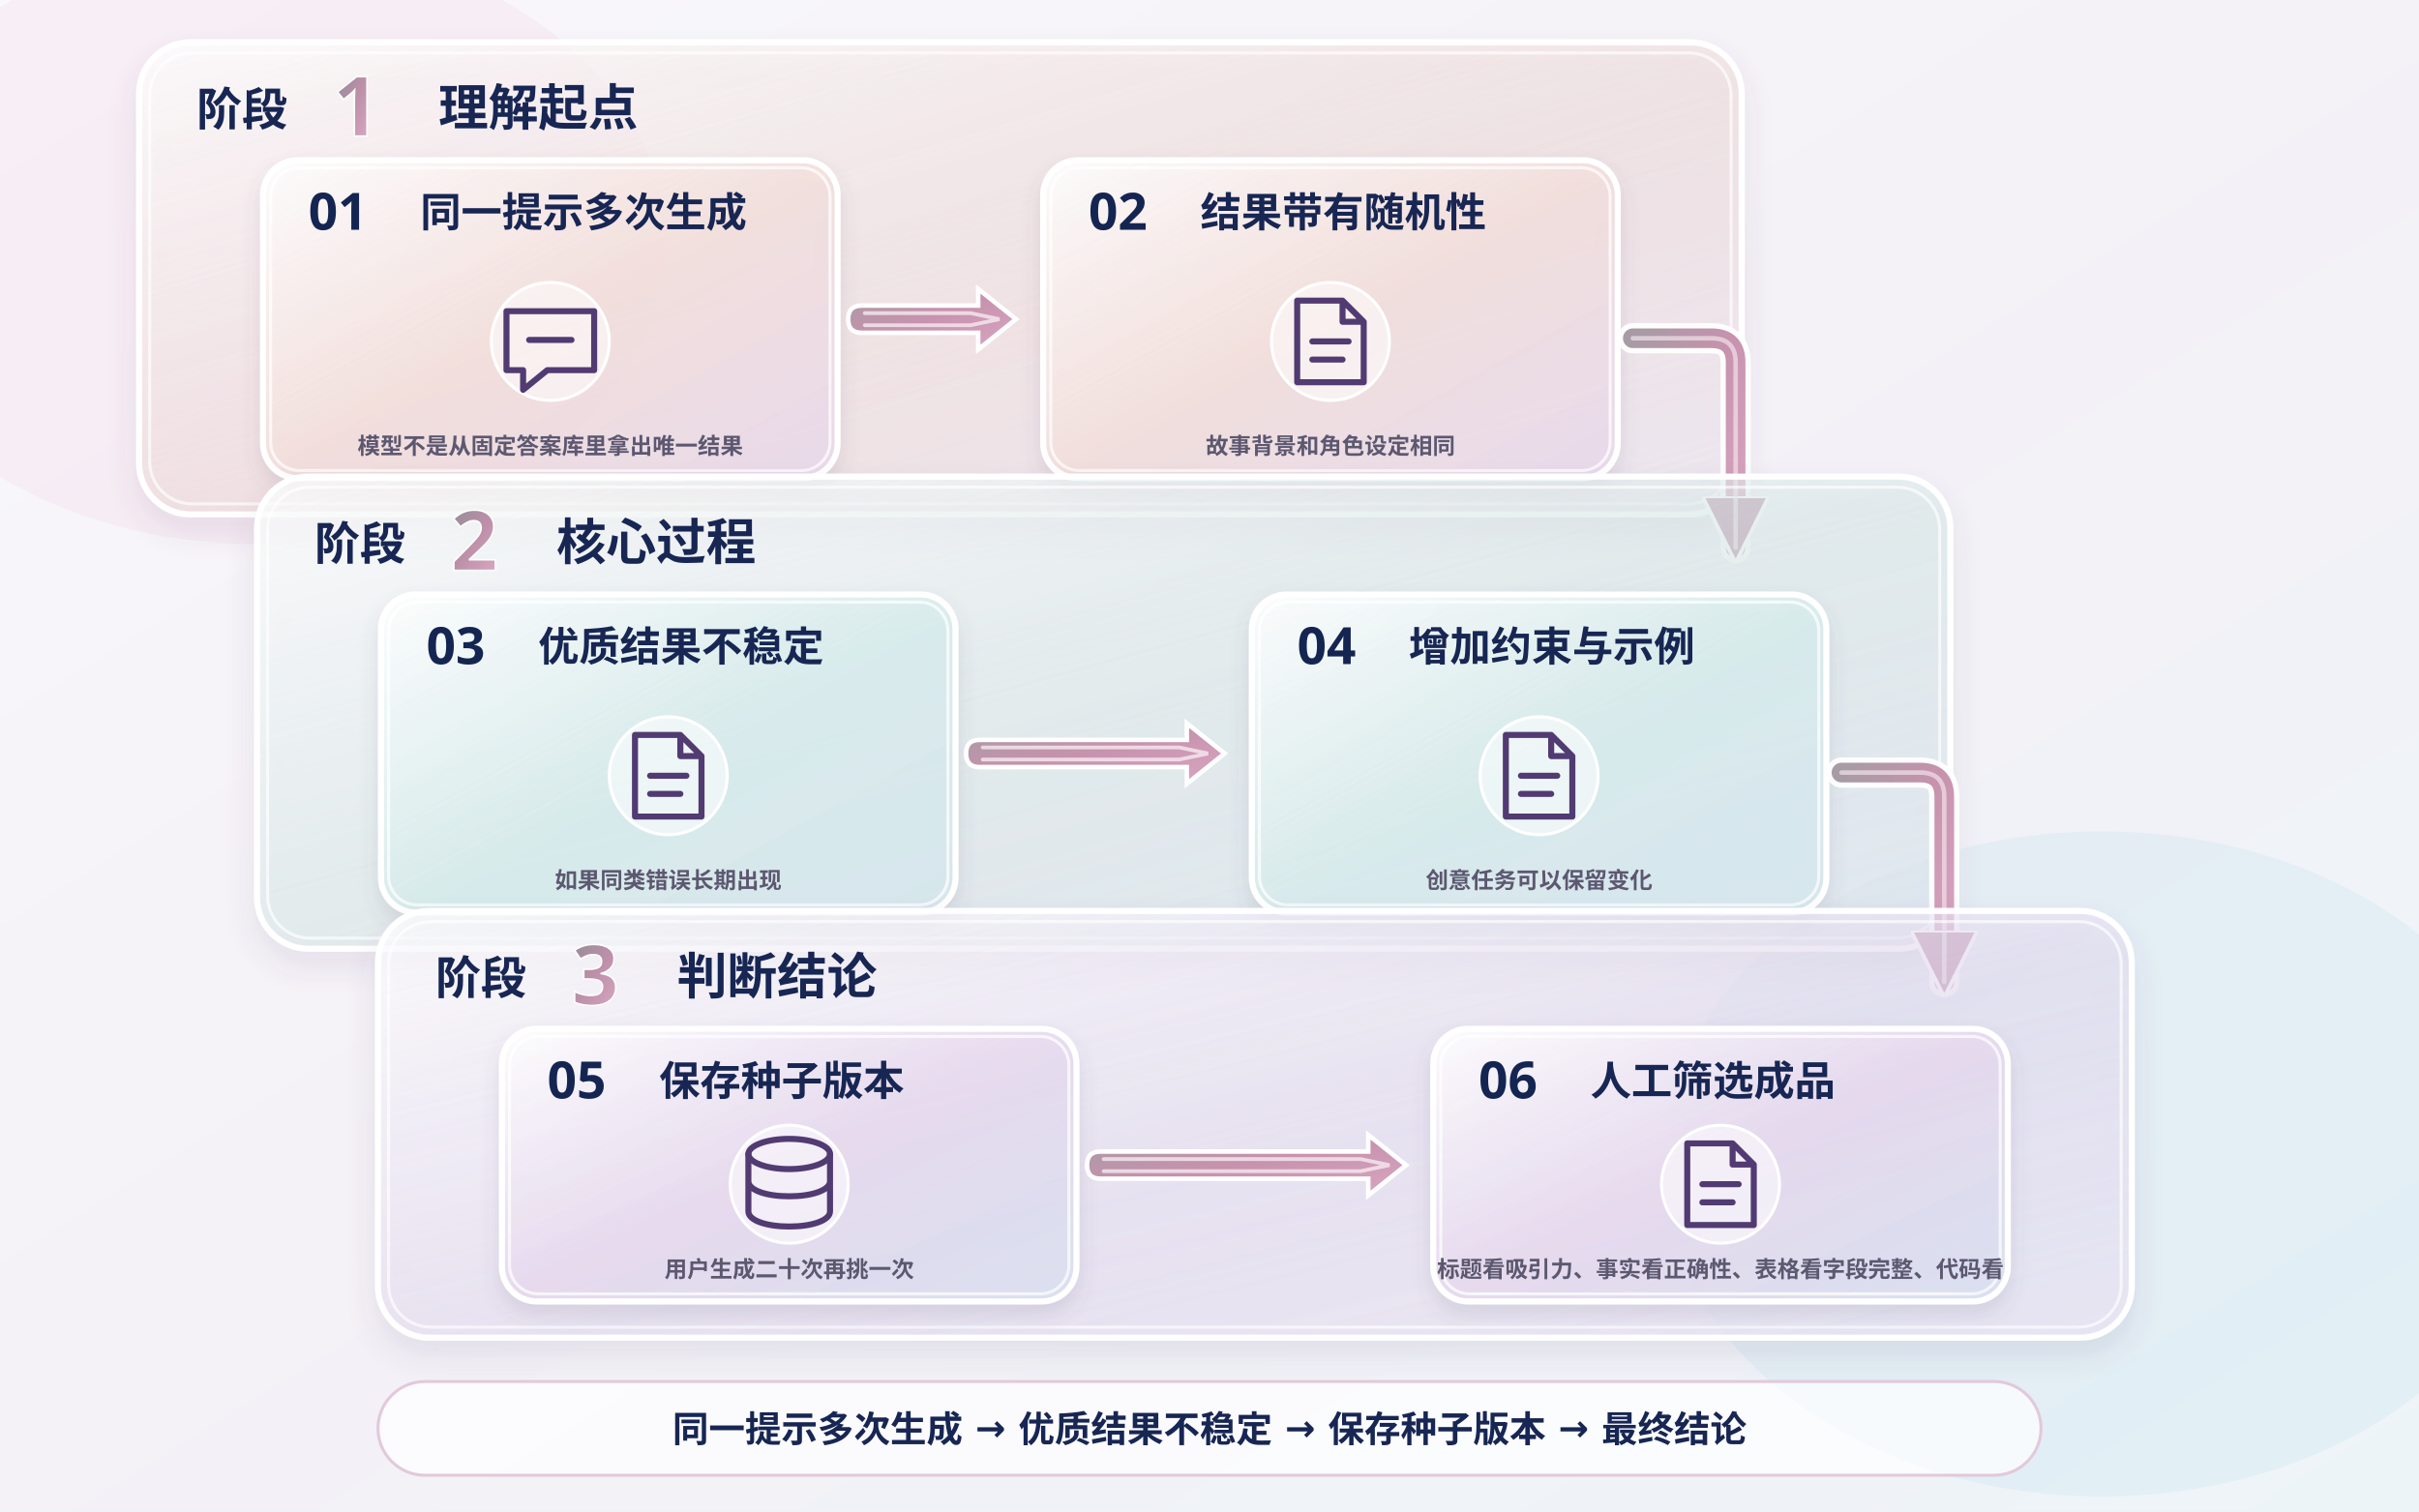
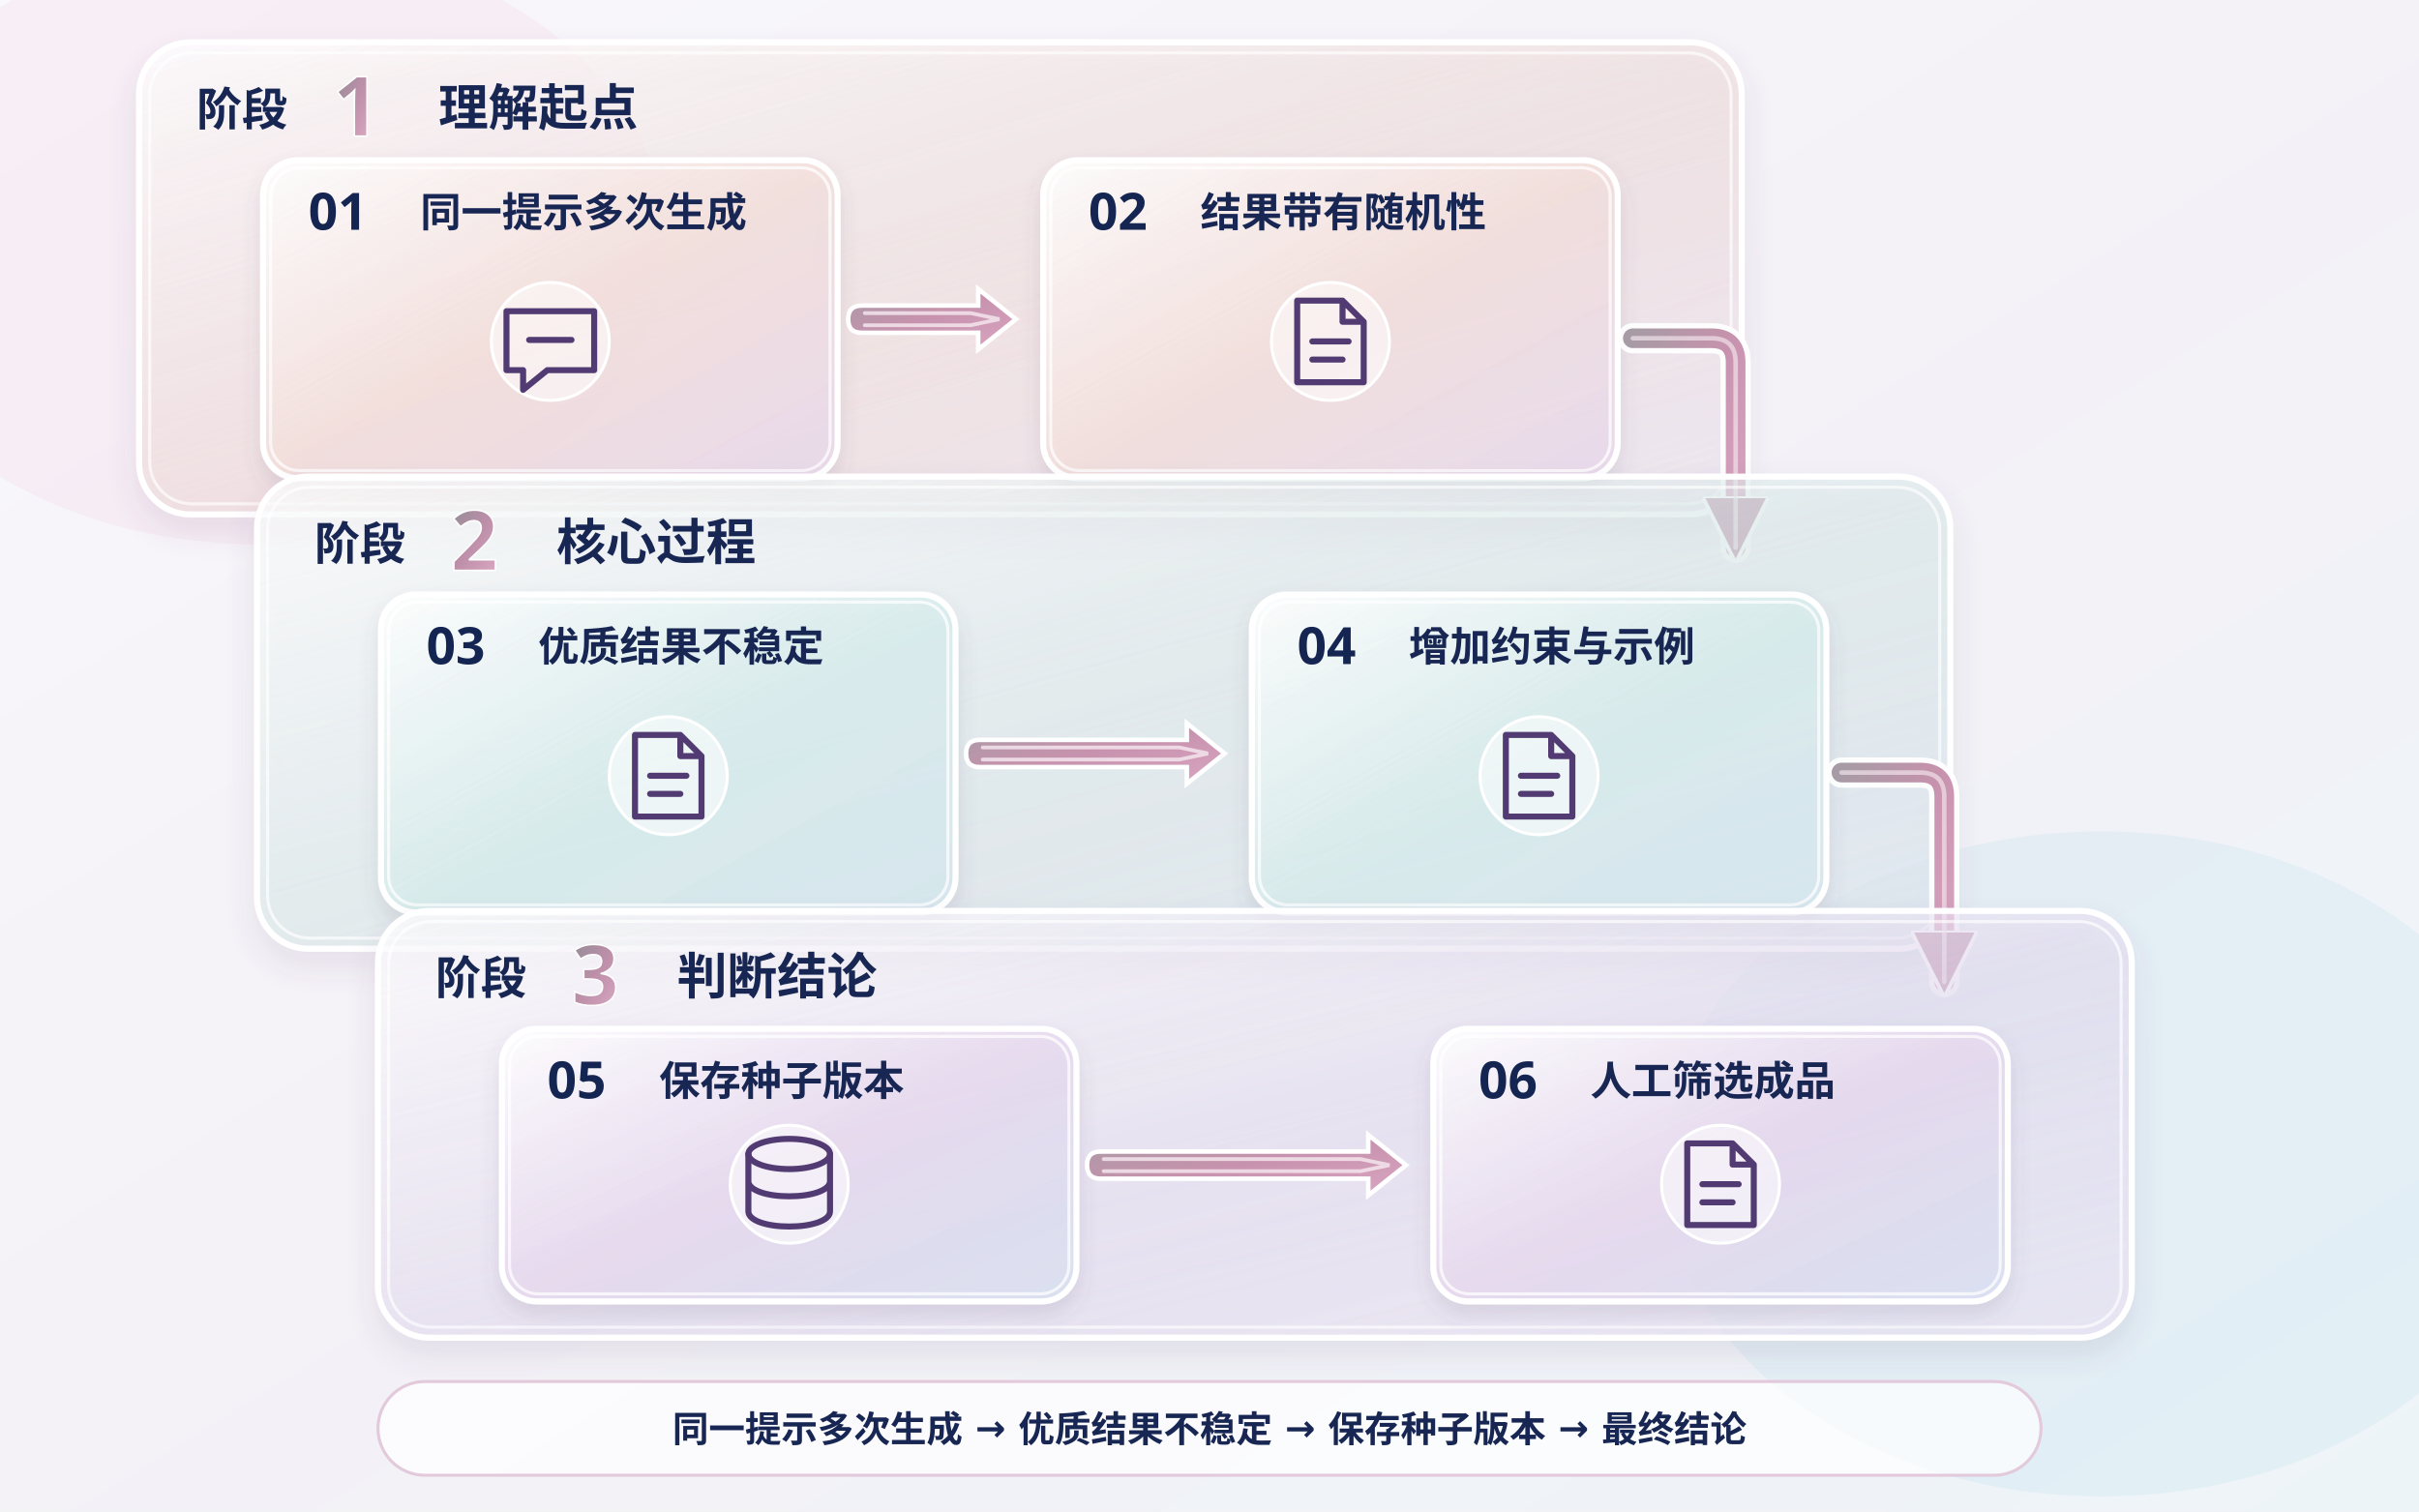
<svg xmlns="http://www.w3.org/2000/svg" width="1600" height="1000" viewBox="0 0 1600 1000">
  <defs>
    <linearGradient id="bg" x1="0" y1="0" x2="1" y2="1">
      <stop stop-color="#f9f8fb" />
      <stop offset=".48" stop-color="#f4f1f7" />
      <stop offset="1" stop-color="#edf4f8" />
    </linearGradient>
    <linearGradient id="stageWarm" x1="0" y1="0" x2="1" y2="1">
      <stop stop-color="#fff" stop-opacity=".76" />
      <stop offset=".55" stop-color="#f0d9d6" stop-opacity=".48" />
      <stop offset="1" stop-color="#eee7f3" stop-opacity=".66" />
    </linearGradient>
    <linearGradient id="stageCool" x1="0" y1="0" x2="1" y2="1">
      <stop stop-color="#fff" stop-opacity=".77" />
      <stop offset=".55" stop-color="#d8e9e8" stop-opacity=".54" />
      <stop offset="1" stop-color="#e0e6f2" stop-opacity=".65" />
    </linearGradient>
    <linearGradient id="stageViolet" x1="0" y1="0" x2="1" y2="1">
      <stop stop-color="#fff" stop-opacity=".78" />
      <stop offset=".55" stop-color="#e5ddf1" stop-opacity=".58" />
      <stop offset="1" stop-color="#ece5f5" stop-opacity=".68" />
    </linearGradient>
    <linearGradient id="cardWarm" x1="0" y1="0" x2="1" y2="1">
      <stop stop-color="#fff" stop-opacity=".91" />
      <stop offset=".5" stop-color="#f6e1dd" stop-opacity=".75" />
      <stop offset="1" stop-color="#e9d8ee" stop-opacity=".78" />
    </linearGradient>
    <linearGradient id="cardMint" x1="0" y1="0" x2="1" y2="1">
      <stop stop-color="#fff" stop-opacity=".92" />
      <stop offset=".5" stop-color="#d9eeee" stop-opacity=".77" />
      <stop offset="1" stop-color="#d8e8f1" stop-opacity=".78" />
    </linearGradient>
    <linearGradient id="cardViolet" x1="0" y1="0" x2="1" y2="1">
      <stop stop-color="#fff" stop-opacity=".92" />
      <stop offset=".5" stop-color="#e8daf0" stop-opacity=".78" />
      <stop offset="1" stop-color="#d9e2f3" stop-opacity=".8" />
    </linearGradient>
    <linearGradient id="arrowGrad" x1="0" y1="0" x2="1" y2="1">
      <stop stop-color="#a79ba5" />
      <stop offset=".48" stop-color="#c792ad" />
      <stop offset="1" stop-color="#d9a6c2" />
    </linearGradient>
    <linearGradient id="numberGrad" x1="0" y1="0" x2="1" y2="1">
      <stop stop-color="#978d98" />
      <stop offset=".5" stop-color="#bd8fa9" />
      <stop offset="1" stop-color="#d7a5bf" />
    </linearGradient>
    <filter id="stageShadow" x="-20%" y="-20%" width="140%" height="150%">
      <feDropShadow dx="0" dy="10" stdDeviation="9" flood-color="#5f5674" flood-opacity=".16" />
    </filter>
    <filter id="shadow" x="-20%" y="-20%" width="140%" height="150%">
      <feDropShadow dx="0" dy="7" stdDeviation="6" flood-color="#665875" flood-opacity=".16" />
    </filter>
    <marker id="arrow" markerUnits="userSpaceOnUse" markerWidth="44" markerHeight="44" refX="34" refY="22" orient="auto">
      <path d="M0 0L44 22L0 44Z" fill="#bd91aa" stroke="#fff" stroke-width="2.5" />
    </marker>
  </defs>
  <rect width="1600" height="1000" fill="url(#bg)" />
  <ellipse cx="170" cy="160" rx="270" ry="200" fill="#eeb9d0" opacity=".14" />
  <ellipse cx="1390" cy="770" rx="290" ry="220" fill="#9acfe4" opacity=".14" />
  <g filter="url(#stageShadow)">
    <rect x="92" y="28.0" width="1060" height="312.333" rx="34" fill="url(#stageWarm)" stroke="#fff" stroke-width="4" />
    <rect x="99" y="35.0" width="1046" height="298.333" rx="28" fill="none" stroke="#fff" stroke-opacity=".66" stroke-width="2" />
  </g>
  <text x="130" y="83.0" text-anchor="start" font-family="Noto Sans SC, Microsoft YaHei, sans-serif" font-size="30" font-weight="850" fill="#172653">阶段</text>
  <text x="220" y="90.0" font-family="Noto Sans SC, Microsoft YaHei, sans-serif" font-size="55" font-weight="950" fill="url(#numberGrad)" stroke="#fff" stroke-width="1">1</text>
  <text x="290" y="83.0" text-anchor="start" font-family="Noto Sans SC, Microsoft YaHei, sans-serif" font-size="33" font-weight="900" fill="#172653">理解起点</text>
  <g filter="url(#shadow)">
    <rect x="174" y="106.0" width="380" height="210.333" rx="23" fill="url(#cardWarm)" stroke="#fff" stroke-width="4" />
    <rect x="179" y="111.0" width="370" height="200.333" rx="19" fill="none" stroke="#fff" stroke-opacity=".72" stroke-width="2" />
  </g>
  <text x="204" y="152.0" text-anchor="start" font-family="Noto Sans SC, Microsoft YaHei, sans-serif" font-size="34" font-weight="900" fill="#142552">01</text>
  <text x="278" y="150.0" text-anchor="start" font-family="Noto Sans SC, Microsoft YaHei, sans-serif" font-size="27" font-weight="850" fill="#172653">同一提示多次生成</text>
  <circle cx="364.0" cy="225.89" r="39" fill="#fff" fill-opacity=".54" stroke="#fff" stroke-width="2" />
  <path d="M335.0,205.89h58v39h-31l-16,13v-13h-11z M350.0,224.89h28" fill="none" stroke="#513b72" stroke-width="4" stroke-linecap="round" stroke-linejoin="round" />
-   <text x="364.0" y="300.333" text-anchor="middle" font-family="Noto Sans SC, Microsoft YaHei, sans-serif" font-size="15" font-weight="580" fill="#5c5870">模型不是从固定答案库里拿出唯一结果</text>
  <g filter="url(#shadow)">
    <rect x="690" y="106.0" width="380" height="210.333" rx="23" fill="url(#cardWarm)" stroke="#fff" stroke-width="4" />
    <rect x="695" y="111.0" width="370" height="200.333" rx="19" fill="none" stroke="#fff" stroke-opacity=".72" stroke-width="2" />
  </g>
  <text x="720" y="152.0" text-anchor="start" font-family="Noto Sans SC, Microsoft YaHei, sans-serif" font-size="34" font-weight="900" fill="#142552">02</text>
  <text x="794" y="150.0" text-anchor="start" font-family="Noto Sans SC, Microsoft YaHei, sans-serif" font-size="27" font-weight="850" fill="#172653">结果带有随机性</text>
  <circle cx="880.0" cy="225.89" r="39" fill="#fff" fill-opacity=".54" stroke="#fff" stroke-width="2" />
  <path d="M858.0,198.89h30l14,14v40h-44z M888.0,198.89v14h14 M868.0,225.89h24 M868.0,237.89h20" fill="none" stroke="#513b72" stroke-width="4" stroke-linecap="round" stroke-linejoin="round" />
-   <text x="880.0" y="300.333" text-anchor="middle" font-family="Noto Sans SC, Microsoft YaHei, sans-serif" font-size="15" font-weight="580" fill="#5c5870">故事背景和角色设定相同</text>
  <g>
    <path d="M570 202.167 H647 V191.167 L672 211.167 L647 231.167 V220.167 H570         Q561 220.167 561 211.167 Q561 202.167 570 202.167 Z" fill="url(#arrowGrad)" stroke="#fff" stroke-width="3" />
    <path d="M572 207.167 H642 L661 211.167 L642 215.167 H572" fill="none" stroke="#f5e8ef" stroke-opacity=".82" stroke-width="2.5" stroke-linecap="round" />
  </g>
  <g>
    <path d="M1080 223.787 H1132 Q1148 223.787 1148 239.787 V362.333" fill="none" stroke="#fff" stroke-opacity=".92" stroke-width="20" stroke-linecap="round" stroke-linejoin="round" />
    <path d="M1080 223.787 H1132 Q1148 223.787 1148 239.787 V362.333" fill="none" stroke="url(#arrowGrad)" stroke-width="13" stroke-linecap="round" stroke-linejoin="round" marker-end="url(#arrow)" />
    <path d="M1080 223.787 H1132 Q1148 223.787 1148 239.787 V362.333" fill="none" stroke="#f5e8ef" stroke-opacity=".64" stroke-width="3" stroke-linecap="round" stroke-linejoin="round" />
  </g>
  <g filter="url(#stageShadow)">
    <rect x="170" y="315.333" width="1120" height="312.333" rx="34" fill="url(#stageCool)" stroke="#fff" stroke-width="4" />
    <rect x="177" y="322.333" width="1106" height="298.333" rx="28" fill="none" stroke="#fff" stroke-opacity=".66" stroke-width="2" />
  </g>
  <text x="208" y="370.333" text-anchor="start" font-family="Noto Sans SC, Microsoft YaHei, sans-serif" font-size="30" font-weight="850" fill="#172653">阶段</text>
  <text x="298" y="377.333" font-family="Noto Sans SC, Microsoft YaHei, sans-serif" font-size="55" font-weight="950" fill="url(#numberGrad)" stroke="#fff" stroke-width="1">2</text>
  <text x="368" y="370.333" text-anchor="start" font-family="Noto Sans SC, Microsoft YaHei, sans-serif" font-size="33" font-weight="900" fill="#172653">核心过程</text>
  <g filter="url(#shadow)">
    <rect x="252" y="393.333" width="380" height="210.333" rx="23" fill="url(#cardMint)" stroke="#fff" stroke-width="4" />
    <rect x="257" y="398.333" width="370" height="200.333" rx="19" fill="none" stroke="#fff" stroke-opacity=".72" stroke-width="2" />
  </g>
  <text x="282" y="439.333" text-anchor="start" font-family="Noto Sans SC, Microsoft YaHei, sans-serif" font-size="34" font-weight="900" fill="#142552">03</text>
  <text x="356" y="437.333" text-anchor="start" font-family="Noto Sans SC, Microsoft YaHei, sans-serif" font-size="27" font-weight="850" fill="#172653">优质结果不稳定</text>
  <circle cx="442.0" cy="513.223" r="39" fill="#fff" fill-opacity=".54" stroke="#fff" stroke-width="2" />
  <path d="M420.0,486.223h30l14,14v40h-44z M450.0,486.223v14h14 M430.0,513.223h24 M430.0,525.223h20" fill="none" stroke="#513b72" stroke-width="4" stroke-linecap="round" stroke-linejoin="round" />
-   <text x="442.0" y="587.667" text-anchor="middle" font-family="Noto Sans SC, Microsoft YaHei, sans-serif" font-size="15" font-weight="580" fill="#5c5870">如果同类错误长期出现</text>
  <g filter="url(#shadow)">
    <rect x="828" y="393.333" width="380" height="210.333" rx="23" fill="url(#cardMint)" stroke="#fff" stroke-width="4" />
    <rect x="833" y="398.333" width="370" height="200.333" rx="19" fill="none" stroke="#fff" stroke-opacity=".72" stroke-width="2" />
  </g>
  <text x="858" y="439.333" text-anchor="start" font-family="Noto Sans SC, Microsoft YaHei, sans-serif" font-size="34" font-weight="900" fill="#142552">04</text>
  <text x="932" y="437.333" text-anchor="start" font-family="Noto Sans SC, Microsoft YaHei, sans-serif" font-size="27" font-weight="850" fill="#172653">增加约束与示例</text>
  <circle cx="1018.0" cy="513.223" r="39" fill="#fff" fill-opacity=".54" stroke="#fff" stroke-width="2" />
  <path d="M996.0,486.223h30l14,14v40h-44z M1026.0,486.223v14h14 M1006.0,513.223h24 M1006.0,525.223h20" fill="none" stroke="#513b72" stroke-width="4" stroke-linecap="round" stroke-linejoin="round" />
-   <text x="1018.0" y="587.667" text-anchor="middle" font-family="Noto Sans SC, Microsoft YaHei, sans-serif" font-size="15" font-weight="580" fill="#5c5870">创意任务可以保留变化</text>
  <g>
    <path d="M648 489.5 H785 V478.5 L810 498.5 L785 518.5 V507.5 H648         Q639 507.5 639 498.5 Q639 489.5 648 489.5 Z" fill="url(#arrowGrad)" stroke="#fff" stroke-width="3" />
    <path d="M650 494.5 H780 L799 498.5 L780 502.5 H650" fill="none" stroke="#f5e8ef" stroke-opacity=".82" stroke-width="2.5" stroke-linecap="round" />
  </g>
  <g>
    <path d="M1218 511.12 H1270 Q1286 511.12 1286 527.12 V649.667" fill="none" stroke="#fff" stroke-opacity=".92" stroke-width="20" stroke-linecap="round" stroke-linejoin="round" />
    <path d="M1218 511.12 H1270 Q1286 511.12 1286 527.12 V649.667" fill="none" stroke="url(#arrowGrad)" stroke-width="13" stroke-linecap="round" stroke-linejoin="round" marker-end="url(#arrow)" />
    <path d="M1218 511.12 H1270 Q1286 511.12 1286 527.12 V649.667" fill="none" stroke="#f5e8ef" stroke-opacity=".64" stroke-width="3" stroke-linecap="round" stroke-linejoin="round" />
  </g>
  <g filter="url(#stageShadow)">
    <rect x="250" y="602.667" width="1160" height="282.333" rx="34" fill="url(#stageViolet)" stroke="#fff" stroke-width="4" />
    <rect x="257" y="609.667" width="1146" height="268.333" rx="28" fill="none" stroke="#fff" stroke-opacity=".66" stroke-width="2" />
  </g>
  <text x="288" y="657.667" text-anchor="start" font-family="Noto Sans SC, Microsoft YaHei, sans-serif" font-size="30" font-weight="850" fill="#172653">阶段</text>
  <text x="378" y="664.667" font-family="Noto Sans SC, Microsoft YaHei, sans-serif" font-size="55" font-weight="950" fill="url(#numberGrad)" stroke="#fff" stroke-width="1">3</text>
  <text x="448" y="657.667" text-anchor="start" font-family="Noto Sans SC, Microsoft YaHei, sans-serif" font-size="33" font-weight="900" fill="#172653">判断结论</text>
  <g filter="url(#shadow)">
    <rect x="332" y="680.667" width="380" height="180.333" rx="23" fill="url(#cardViolet)" stroke="#fff" stroke-width="4" />
    <rect x="337" y="685.667" width="370" height="170.333" rx="19" fill="none" stroke="#fff" stroke-opacity=".72" stroke-width="2" />
  </g>
  <text x="362" y="726.667" text-anchor="start" font-family="Noto Sans SC, Microsoft YaHei, sans-serif" font-size="34" font-weight="900" fill="#142552">05</text>
  <text x="436" y="724.667" text-anchor="start" font-family="Noto Sans SC, Microsoft YaHei, sans-serif" font-size="27" font-weight="850" fill="#172653">保存种子版本</text>
  <circle cx="522.0" cy="783.457" r="39" fill="#fff" fill-opacity=".54" stroke="#fff" stroke-width="2" />
  <ellipse cx="522.0" cy="763.457" rx="27" ry="10" fill="none" stroke="#513b72" stroke-width="4" stroke-linecap="round" stroke-linejoin="round" />
  <path d="M495.0,763.457v38c0,6 12,10 27,10s27-4 27-10v-38 M495.0,781.457c0,6 12,10 27,10s27-4 27-10" fill="none" stroke="#513b72" stroke-width="4" stroke-linecap="round" stroke-linejoin="round" />
-   <text x="522.0" y="845.0" text-anchor="middle" font-family="Noto Sans SC, Microsoft YaHei, sans-serif" font-size="15" font-weight="580" fill="#5c5870">用户生成二十次再挑一次</text>
  <g filter="url(#shadow)">
    <rect x="948" y="680.667" width="380" height="180.333" rx="23" fill="url(#cardViolet)" stroke="#fff" stroke-width="4" />
    <rect x="953" y="685.667" width="370" height="170.333" rx="19" fill="none" stroke="#fff" stroke-opacity=".72" stroke-width="2" />
  </g>
  <text x="978" y="726.667" text-anchor="start" font-family="Noto Sans SC, Microsoft YaHei, sans-serif" font-size="34" font-weight="900" fill="#142552">06</text>
  <text x="1052" y="724.667" text-anchor="start" font-family="Noto Sans SC, Microsoft YaHei, sans-serif" font-size="27" font-weight="850" fill="#172653">人工筛选成品</text>
  <circle cx="1138.0" cy="783.457" r="39" fill="#fff" fill-opacity=".54" stroke="#fff" stroke-width="2" />
  <path d="M1116.0,756.457h30l14,14v40h-44z M1146.0,756.457v14h14 M1126.0,783.457h24 M1126.0,795.457h20" fill="none" stroke="#513b72" stroke-width="4" stroke-linecap="round" stroke-linejoin="round" />
-   <text x="1138.0" y="845.0" text-anchor="middle" font-family="Noto Sans SC, Microsoft YaHei, sans-serif" font-size="15" font-weight="580" fill="#5c5870">标题看吸引力、事实看正确性、表格看字段完整、代码看</text>
  <g>
    <path d="M728 761.833 H905 V750.833 L930 770.833 L905 790.833 V779.833 H728         Q719 779.833 719 770.833 Q719 761.833 728 761.833 Z" fill="url(#arrowGrad)" stroke="#fff" stroke-width="3" />
    <path d="M730 766.833 H900 L919 770.833 L900 774.833 H730" fill="none" stroke="#f5e8ef" stroke-opacity=".82" stroke-width="2.5" stroke-linecap="round" />
  </g>
  <rect x="250" y="914" width="1100" height="62" rx="31" fill="#fff" fill-opacity=".72" stroke="#e2c9db" stroke-width="2" />
  <text x="800" y="954" text-anchor="middle" font-family="Noto Sans SC, Microsoft YaHei, sans-serif" font-size="24" font-weight="850" fill="#172653">同一提示多次生成  →  优质结果不稳定  →  保存种子版本  →  最终结论</text>
</svg>
